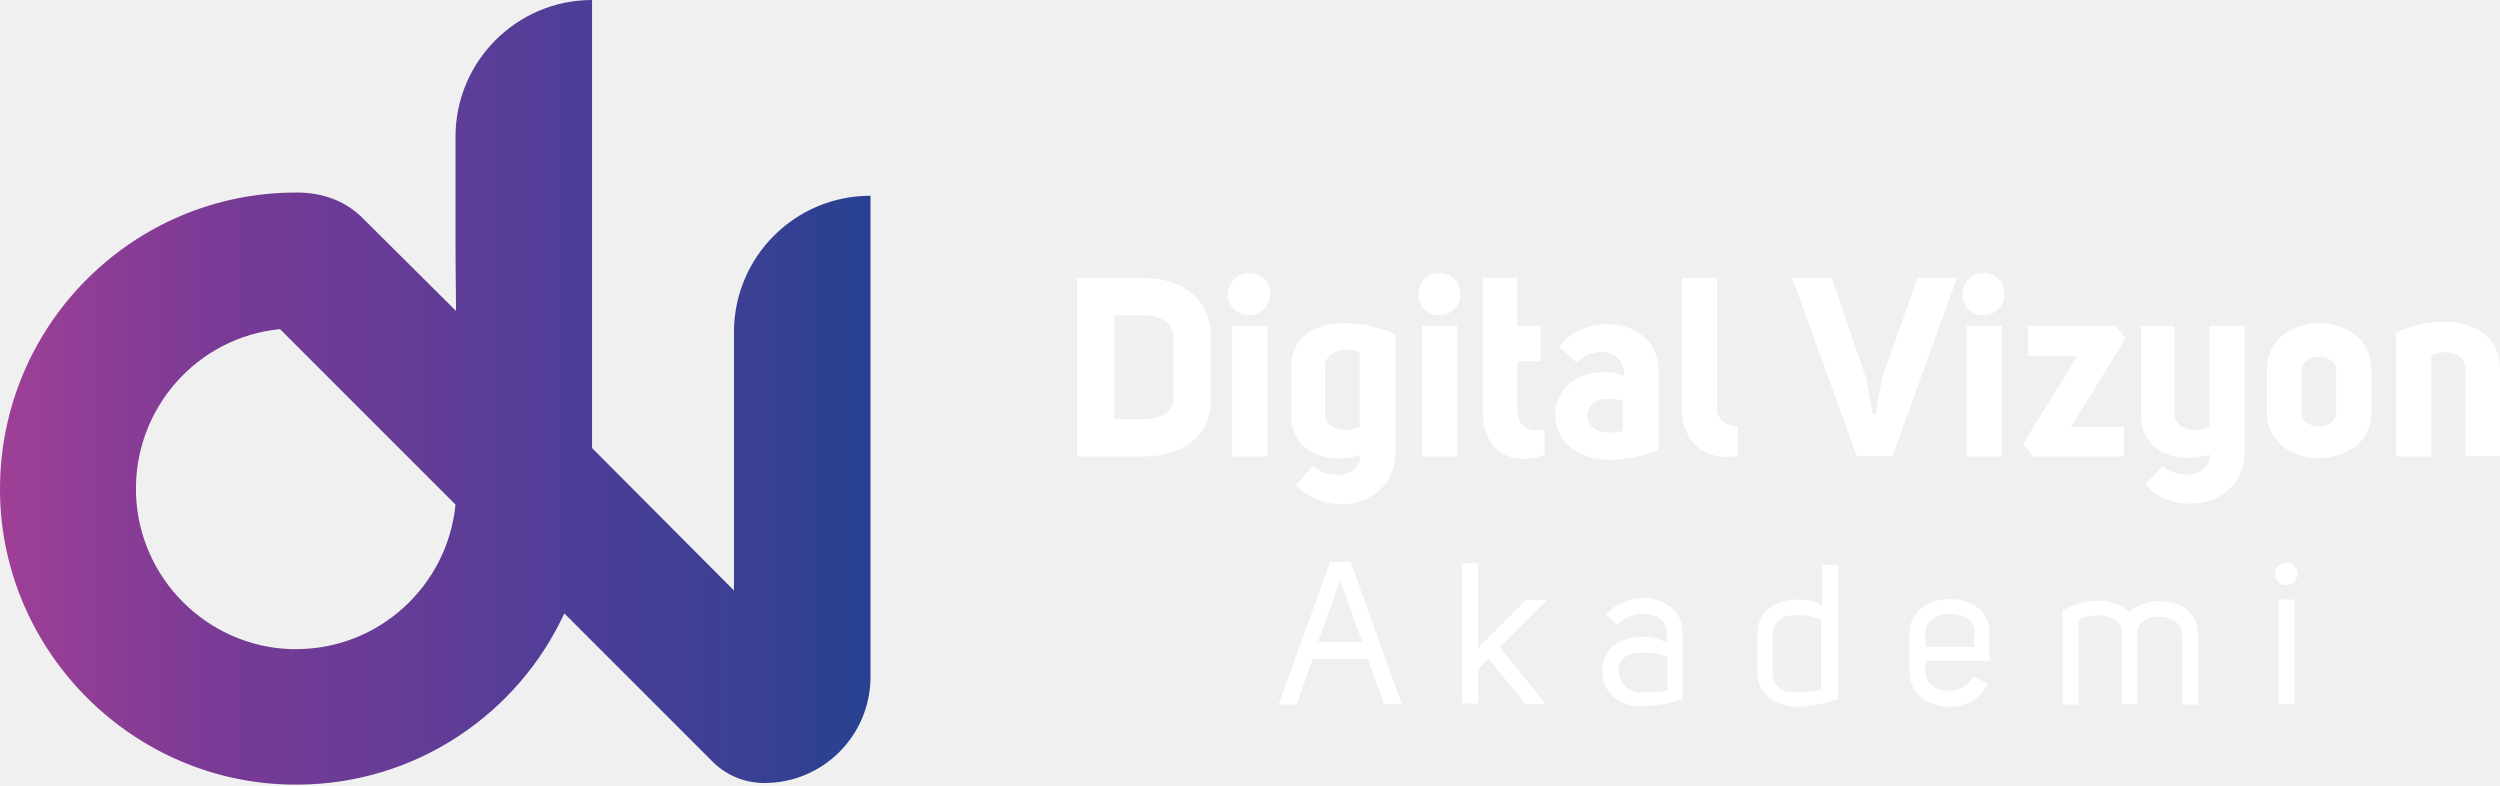
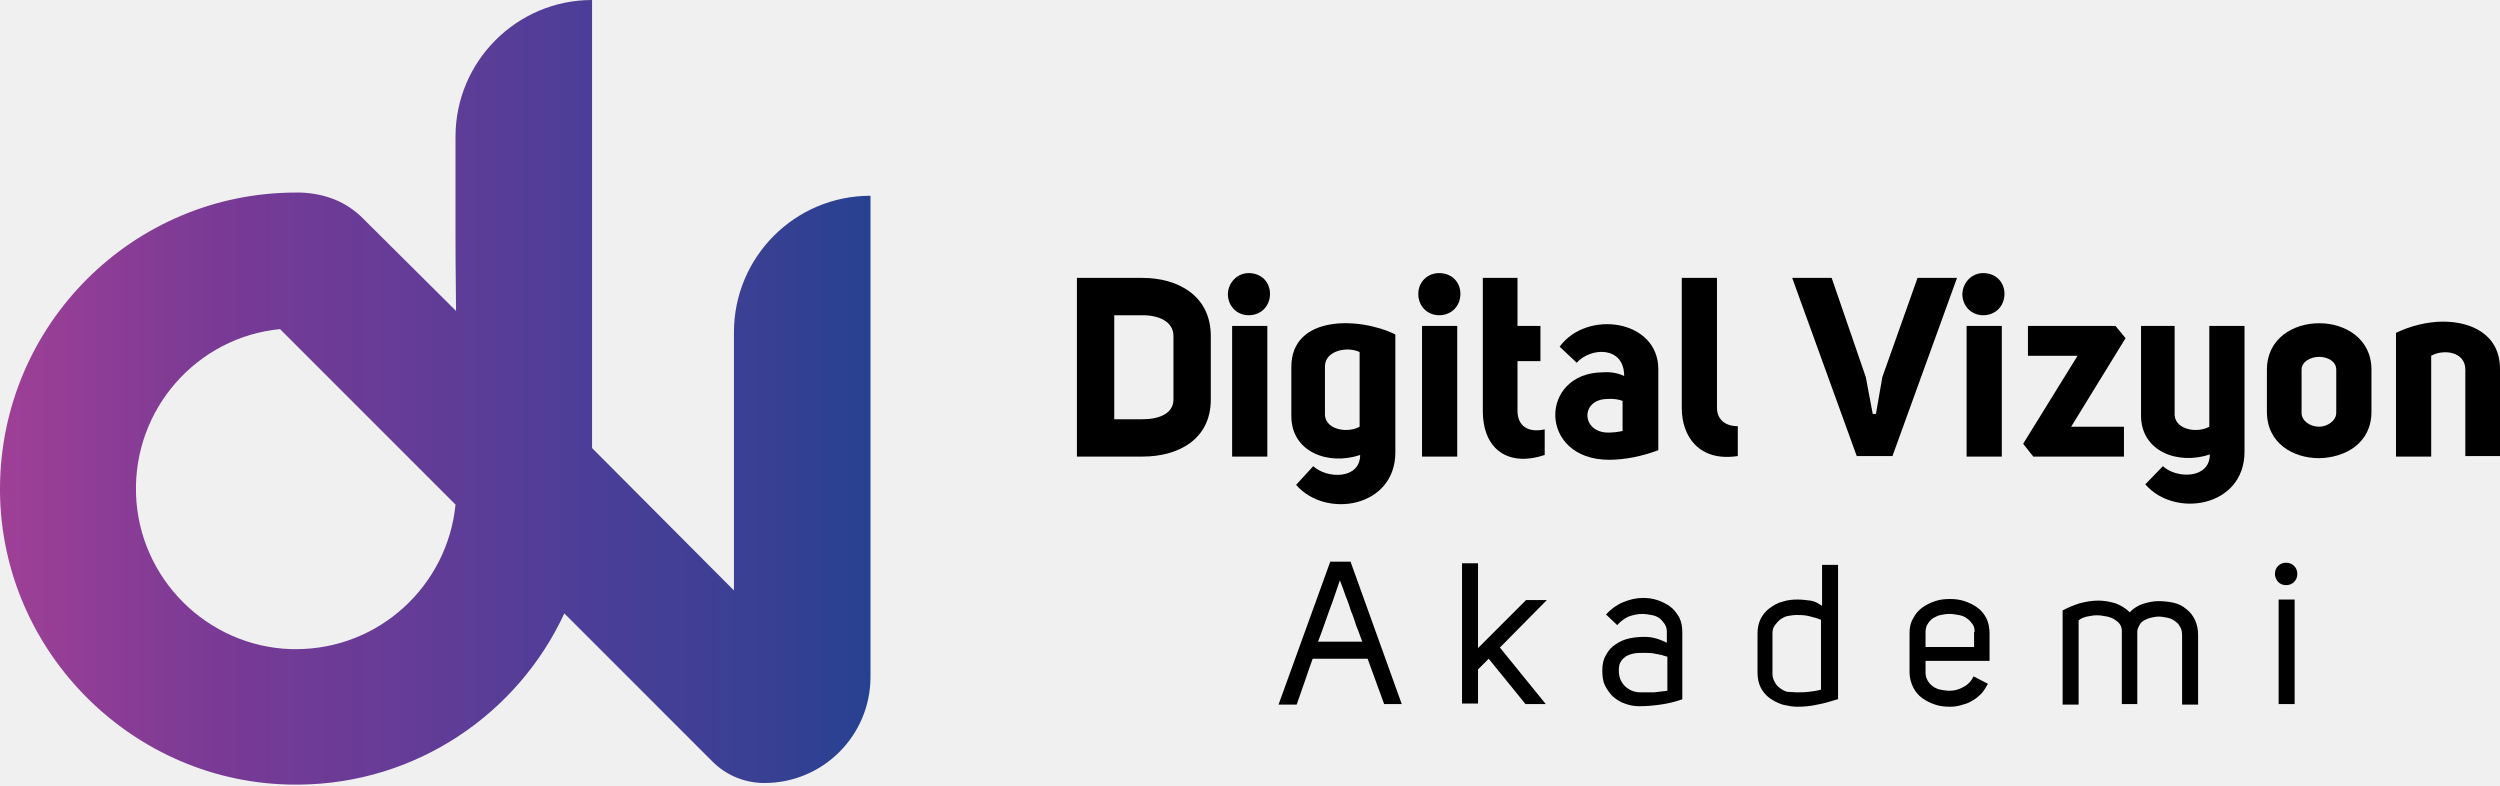
<svg xmlns="http://www.w3.org/2000/svg" xmlns:xlink="http://www.w3.org/1999/xlink" version="1.1" id="Layer_1" x="0px" y="0px" viewBox="0 0 468.7 147.2" style="enable-background:new 0 0 468.7 147.2;" xml:space="preserve">
  <style type="text/css">
	
		.st0{clip-path:url(#SVGID_00000070077346216705082790000006144368791520684943_);fill:url(#SVGID_00000120528707454289246840000009932547902228373689_);}
	.st1{clip-path:url(#SVGID_00000026868025735465867220000004161752486764326815_);}
	.st2{clip-path:url(#SVGID_00000111153212861997080930000016455205346022874269_);}
	.st3{filter:url(#Adobe_OpacityMaskFilter);}
	.st4{clip-path:url(#SVGID_00000104665873737975597520000006548306939390728585_);}
	
		.st5{clip-path:url(#SVGID_00000176043318015255645930000017135796684438267789_);fill:url(#SVGID_00000058555566554968801360000018424214073784326072_);}
	
		.st6{clip-path:url(#SVGID_00000104665873737975597520000006548306939390728585_);mask:url(#SVGID_00000028311348952220707130000009927553350582205859_);fill:url(#SVGID_00000160163149457148545800000006424637927912044949_);}
	.st7{clip-path:url(#SVGID_00000077306215584853184290000005361181529706007961_);}
	.st8{filter:url(#Adobe_OpacityMaskFilter_00000134949683310208777310000017679237789289261214_);}
	.st9{clip-path:url(#SVGID_00000144313576392106027770000007341949728789530264_);}
	
		.st10{clip-path:url(#SVGID_00000044142638143802826640000003065990088075757480_);fill:url(#SVGID_00000061457513919085513290000011417404315217851798_);}
	
		.st11{clip-path:url(#SVGID_00000144313576392106027770000007341949728789530264_);mask:url(#SVGID_00000163062404159784658420000017656701636403769224_);fill:url(#SVGID_00000181051220305893422950000003725002488753482895_);}
- 	.st12{fill:#ffffff;}
+ 	.st12{fill:#000000;}
</style>
  <g>
    <g>
      <g>
        <defs>
          <path id="SVGID_1_" d="M54.6,121.7c-15.8-0.5-28.6-13.3-29.1-29.1C25,76.6,37,63.2,52.5,61.7l32.9,32.9      c-1.5,15.2-14.3,27.1-29.9,27.1C55.2,121.7,54.9,121.7,54.6,121.7 M85.4,25.6v19.2c0,0,0,5.9,0.1,13.5L68,40.9      c-3.1-3.1-7-4.6-11.6-4.8l-0.9,0C24.9,36.1,0.1,60.9,0,91.5v0.3c0,0.2,0,0.4,0,0.6c0.4,30.1,25.2,54.6,55.2,54.7h0.6      c0.1,0,0.2,0,0.3,0c22-0.2,41-13.3,49.7-32.1l24.4,24.4l3.4,3.4c2.6,2.6,6.1,4,9.7,4c11,0,19.9-8.9,19.9-19.9V36.7      c-14.2,0-25.6,11.5-25.6,25.6v48.4L111,84V0C96.9,0,85.4,11.5,85.4,25.6" />
        </defs>
        <clipPath id="SVGID_00000041273885337332557080000015434806278285508264_">
          <use xlink:href="#SVGID_1_" style="overflow:visible;" />
        </clipPath>
        <linearGradient id="SVGID_00000065758815127589222520000003022593653609407922_" gradientUnits="userSpaceOnUse" x1="5861.268" y1="686.326" x2="5863.637" y2="686.326" gradientTransform="matrix(92.6111 0 0 -92.6111 -542866.625 63634.93)">
          <stop offset="0" style="stop-color:#CD4799" />
          <stop offset="0.148" style="stop-color:#B04297" />
          <stop offset="0.422" style="stop-color:#783A95" />
          <stop offset="0.585" style="stop-color:#643C97" />
          <stop offset="0.732" style="stop-color:#4C3E98" />
          <stop offset="0.884" style="stop-color:#394093" />
          <stop offset="0.995" style="stop-color:#234190" />
          <stop offset="1" style="stop-color:#234190" />
        </linearGradient>
        <rect style="clip-path:url(#SVGID_00000041273885337332557080000015434806278285508264_);fill:url(#SVGID_00000065758815127589222520000003022593653609407922_);" width="163.4" height="147.2" />
      </g>
      <g>
        <defs>
          <path id="SVGID_00000014596589426634066810000009040462576832599735_" d="M25.4,91.7c0-15.6,11.9-28.4,27.1-29.9l32.9,32.9      c-1.5,15.2-14.3,27.1-29.9,27.1C38.9,121.7,25.4,108.3,25.4,91.7 M111,0C96.9,0,85.4,11.5,85.4,25.6v19.2c0,0,0,5.9,0.1,13.5      l-19-19c-2.1-2.1-4.9-3.3-7.9-3.3l-3.1,0C24.9,36.1,0.1,60.9,0,91.5v0.3c0,0.2,0,0.4,0,0.6c0.4,30.1,25.2,54.6,55.2,54.7h0.6      c0.1,0,0.2,0,0.3,0c22-0.2,41-13.3,49.7-32.1l24.4,24.4l3.4,3.4c2.6,2.6,6.1,4,9.7,4c11,0,19.9-8.9,19.9-19.9V36.7      c-14.2,0-25.6,11.5-25.6,25.6v48.4L111,84V0z" />
        </defs>
        <clipPath id="SVGID_00000037687162560555027320000016384314953139029426_">
          <use xlink:href="#SVGID_00000014596589426634066810000009040462576832599735_" style="overflow:visible;" />
        </clipPath>
        <g style="clip-path:url(#SVGID_00000037687162560555027320000016384314953139029426_);">
          <g>
            <defs>
              <rect id="SVGID_00000129897539064489452510000013511900640028433342_" x="55.4" y="88.4" width="57.7" height="57.7" />
            </defs>
            <clipPath id="SVGID_00000134934789369716528640000015835015967331282066_">
              <use xlink:href="#SVGID_00000129897539064489452510000013511900640028433342_" style="overflow:visible;" />
            </clipPath>
            <g style="clip-path:url(#SVGID_00000134934789369716528640000015835015967331282066_);">
              <defs>
                <polygon id="SVGID_00000143616787918051450930000013867470453058246540_" points="55.4,112.4 89.1,146.1 89.1,146.1          113.1,122.1 79.4,88.4        " />
              </defs>
              <clipPath id="SVGID_00000072985422556549271950000018214570718406080927_">
                <use xlink:href="#SVGID_00000143616787918051450930000013867470453058246540_" style="overflow:visible;" />
              </clipPath>
              <defs>
                <filter id="Adobe_OpacityMaskFilter" x="26.5" y="59.6" width="115.4" height="115.3">
                  <feColorMatrix type="matrix" values="1 0 0 0 0  0 1 0 0 0  0 0 1 0 0  0 0 0 1 0" />
                </filter>
              </defs>
              <mask maskUnits="userSpaceOnUse" x="26.5" y="59.6" width="115.4" height="115.3" id="SVGID_00000048474066854524877070000013344515523557205143_">
                <g class="st3">
                  <g>
                    <defs>
                      <polygon id="SVGID_00000174586755535329523410000005868485121337359759_" points="142,117.3 84.2,174.9 26.5,117.2             84.3,59.6           " />
                    </defs>
                    <clipPath id="SVGID_00000018956834096500049350000007481955987841542320_" style="clip-path:url(#SVGID_00000072985422556549271950000018214570718406080927_);">
                      <use xlink:href="#SVGID_00000174586755535329523410000005868485121337359759_" style="overflow:visible;" />
                    </clipPath>
                    <linearGradient id="SVGID_00000113329354085512713960000005075268209126212495_" gradientUnits="userSpaceOnUse" x1="6212.292" y1="549.071" x2="6214.661" y2="549.071" gradientTransform="matrix(-10.6933 10.652 26.4857 26.5024 51976.992 -80613.281)">
                      <stop offset="0" style="stop-color:#FFFFFF" />
                      <stop offset="0.154" style="stop-color:#FFFFFF" />
                      <stop offset="0.729" style="stop-color:#000000" />
                      <stop offset="1" style="stop-color:#000000" />
                    </linearGradient>
                    <polygon style="clip-path:url(#SVGID_00000018956834096500049350000007481955987841542320_);fill:url(#SVGID_00000113329354085512713960000005075268209126212495_);" points="           199.7,117.4 84.1,232.5 -31.2,117.1 84.4,2          " />
                  </g>
                </g>
              </mask>
              <linearGradient id="SVGID_00000103944031342420465430000008567390371976346533_" gradientUnits="userSpaceOnUse" x1="6212.292" y1="549.071" x2="6214.661" y2="549.071" gradientTransform="matrix(-10.6933 10.652 26.4857 26.5024 51976.996 -80613.281)">
                <stop offset="0" style="stop-color:#7F8283" />
                <stop offset="0.154" style="stop-color:#A4A7A8" />
                <stop offset="0.392" style="stop-color:#C6C7C7" />
                <stop offset="0.729" style="stop-color:#FFFFFF" />
                <stop offset="1" style="stop-color:#FFFFFF" />
              </linearGradient>
              <polygon style="clip-path:url(#SVGID_00000072985422556549271950000018214570718406080927_);mask:url(#SVGID_00000048474066854524877070000013344515523557205143_);fill:url(#SVGID_00000103944031342420465430000008567390371976346533_);" points="        142,117.3 84.2,174.9 26.5,117.2 84.3,59.6       " />
            </g>
          </g>
        </g>
        <g style="clip-path:url(#SVGID_00000037687162560555027320000016384314953139029426_);">
          <g>
            <defs>
              <rect id="SVGID_00000114068845038819595570000000157191112129076157_" x="81.1" y="35.6" width="46.3" height="52.2" />
            </defs>
            <clipPath id="SVGID_00000070116900444212001640000009618642967470900154_">
              <use xlink:href="#SVGID_00000114068845038819595570000000157191112129076157_" style="overflow:visible;" />
            </clipPath>
            <g style="clip-path:url(#SVGID_00000070116900444212001640000009618642967470900154_);">
              <defs>
                <polygon id="SVGID_00000090261946065856572910000006703719647831130270_" points="81.2,54.1 114.9,87.8 127.4,42.3          127.4,42.3 81.1,35.6        " />
              </defs>
              <clipPath id="SVGID_00000119830599109180674010000009266490046521007775_">
                <use xlink:href="#SVGID_00000090261946065856572910000006703719647831130270_" style="overflow:visible;" />
              </clipPath>
              <defs>
                <filter id="Adobe_OpacityMaskFilter_00000137842931690661279490000008876500464645895321_" x="63.4" y="19.9" width="81.7" height="83.6">
                  <feColorMatrix type="matrix" values="1 0 0 0 0  0 1 0 0 0  0 0 1 0 0  0 0 0 1 0" />
                </filter>
              </defs>
              <mask maskUnits="userSpaceOnUse" x="63.4" y="19.9" width="81.7" height="83.6" id="SVGID_00000020361074921222849880000012897543004290748578_">
                <g style="filter:url(#Adobe_OpacityMaskFilter_00000137842931690661279490000008876500464645895321_);">
                  <g>
                    <defs>
                      <rect id="SVGID_00000028300102589907094560000012346803335625602470_" x="71.5" y="30.7" transform="matrix(0.3634 -0.9316 0.9316 0.3634 8.8776 136.4349)" width="65.5" height="62.1" />
                    </defs>
                    <clipPath id="SVGID_00000070797716927515536310000007717345935503300485_" style="clip-path:url(#SVGID_00000119830599109180674010000009266490046521007775_);">
                      <use xlink:href="#SVGID_00000028300102589907094560000012346803335625602470_" style="overflow:visible;" />
                    </clipPath>
                    <linearGradient id="SVGID_00000071540168619804158170000010726063229869540277_" gradientUnits="userSpaceOnUse" x1="5837.504" y1="996.404" x2="5839.873" y2="996.404" gradientTransform="matrix(7.1602 -18.3552 -18.3552 -7.1602 -23408.932 114356.391)">
                      <stop offset="0" style="stop-color:#FFFFFF" />
                      <stop offset="0.154" style="stop-color:#FFFFFF" />
                      <stop offset="0.729" style="stop-color:#000000" />
                      <stop offset="1" style="stop-color:#000000" />
                    </linearGradient>
                    <polygon style="clip-path:url(#SVGID_00000070797716927515536310000007717345935503300485_);fill:url(#SVGID_00000071540168619804158170000010726063229869540277_);" points="           35.1,92.5 74.2,-7.7 173.4,31 134.3,131.2          " />
                  </g>
                </g>
              </mask>
              <linearGradient id="SVGID_00000105402679610272729830000013878358083443783324_" gradientUnits="userSpaceOnUse" x1="5837.504" y1="996.404" x2="5839.873" y2="996.404" gradientTransform="matrix(7.1602 -18.3552 -18.3552 -7.1602 -23408.934 114356.406)">
                <stop offset="0" style="stop-color:#7F8283" />
                <stop offset="0.154" style="stop-color:#A4A7A8" />
                <stop offset="0.392" style="stop-color:#C6C7C7" />
                <stop offset="0.729" style="stop-color:#FFFFFF" />
                <stop offset="1" style="stop-color:#FFFFFF" />
              </linearGradient>
              <polygon style="clip-path:url(#SVGID_00000119830599109180674010000009266490046521007775_);mask:url(#SVGID_00000020361074921222849880000012897543004290748578_);fill:url(#SVGID_00000105402679610272729830000013878358083443783324_);" points="        63.4,80.9 87.2,19.9 145.1,42.5 121.3,103.5       " />
            </g>
          </g>
        </g>
      </g>
    </g>
    <g>
      <path class="st12" d="M201.9,85.6V52.1h12.3c6.6,0,12.8,3.3,12.8,10.9v11.9c0,7.5-6.1,10.7-12.8,10.7H201.9z M214.2,78.6    c3,0,5.8-1,5.8-3.7V63c0-2.7-2.7-3.9-5.8-3.9h-5.3v19.5H214.2z" />
      <path class="st12" d="M234.1,51.2c2.4,0,4,1.7,4,3.9c0,2.2-1.6,4-4,4c-2.2,0-3.9-1.7-3.9-4C230.3,52.9,232,51.2,234.1,51.2     M231,85.6h6.6V61.1H231V85.6z" />
      <path class="st12" d="M246.2,87.4c2.6,2.4,8.8,2.5,8.8-2.1c-5.9,2-12.9-0.5-12.9-7.3v-9.2c0-9.8,12.8-9.4,19.5-6.1v22.1    c0,10.4-13.1,12.5-18.6,6.1L246.2,87.4z M254.9,66c-2.3-1.1-6.4-0.3-6.5,2.6v9.3c0.3,2.8,4.4,3.3,6.5,2.1V66z" />
      <path class="st12" d="M269.8,51.2c2.4,0,4,1.7,4,3.9c0,2.2-1.6,4-4,4c-2.2,0-3.9-1.7-3.9-4C265.9,52.9,267.6,51.2,269.8,51.2     M266.6,85.6h6.6V61.1h-6.6V85.6z" />
      <path class="st12" d="M289.6,85.3c-6.5,2.2-11.6-0.7-11.6-8.3V52.1h6.5v9h4.3v6.6h-4.3v9.3c0,2.8,1.9,4.2,5.1,3.5V85.3z" />
      <path class="st12" d="M304.5,70.5c0-5.7-6.3-5.4-8.9-2.5l-3.2-3c5.1-7,18.5-5.1,18.5,4.2v15.2c-2.9,1.1-6.2,1.8-9.2,1.8    c-13.4,0-13.2-16.4-1.1-16.4C301.8,69.7,303.3,69.9,304.5,70.5 M304.3,75.2c-0.7-0.3-1.8-0.5-3-0.4c-5.1,0.1-4.8,6.3,0.2,6.3    c0.9,0,1.8-0.1,2.7-0.3V75.2z" />
      <path class="st12" d="M325.8,85.5c-7.2,1.1-10.5-3.6-10.5-9V52.1h6.6v24.4c0,1.8,1.2,3.4,3.9,3.4V85.5z" />
      <polygon class="st12" points="351.7,77.6 352.9,70.7 359.5,52.1 366.9,52.1 354.8,85.5 348.1,85.5 336,52.1 343.4,52.1     349.8,70.7 351.1,77.6   " />
      <path class="st12" d="M371.8,51.2c2.4,0,4,1.7,4,3.9c0,2.2-1.6,4-4,4c-2.2,0-3.9-1.7-3.9-4C368,52.9,369.7,51.2,371.8,51.2     M368.7,85.6h6.6V61.1h-6.6V85.6z" />
      <polygon class="st12" points="380.2,66.7 380.2,61.1 396.6,61.1 398.5,63.4 388.3,80 398.2,80 398.2,85.6 381.2,85.6 379.3,83.2     389.5,66.7   " />
      <path class="st12" d="M420.8,61.1v23.6c0,10.4-13.1,12.5-18.6,6.1l3.3-3.4c2.6,2.4,8.8,2.4,8.8-2.2c-5.9,2-12.9-0.5-12.9-7.3V61.1    h6.3v16.8c0.3,2.8,4.4,3.3,6.5,2.1V61.1H420.8z" />
      <path class="st12" d="M434.8,60.6c4.9,0,9.8,2.9,9.8,8.7v7.9c0,5.9-4.9,8.6-9.8,8.7c-4.9,0-9.8-2.8-9.8-8.7v-7.9    C425,63.5,429.9,60.6,434.8,60.6 M431.5,69.3v8.1c0,1.6,1.7,2.6,3.3,2.6c1.5,0,3.2-1.1,3.2-2.6v-8.1c0-1.6-1.7-2.4-3.2-2.4    C433.2,66.9,431.5,67.8,431.5,69.3" />
      <path class="st12" d="M449.2,62.4c2.7-1.3,5.9-2.1,8.8-2.1c5.5,0,10.7,2.5,10.7,8.9v16.3h-6.5V69.3c0-3.4-4.1-3.9-6.4-2.6v18.9    h-6.6V62.4z" />
      <path class="st12" d="M249.4,105.3h3.8l9.6,26.7h-3.3l-3.1-8.5h-10.3c-0.5,1.4-1,2.8-1.5,4.3c-0.5,1.4-1,2.9-1.5,4.3h-3.4    L249.4,105.3z M255.4,120.3c-0.4-1-0.7-2-1.1-2.9c-0.3-0.9-0.6-1.9-1-2.8c-0.3-0.9-0.6-1.9-1-2.8c-0.3-0.9-0.7-2-1.1-3    c-0.7,2-1.3,3.9-2,5.7c-0.7,1.9-1.3,3.8-2.1,5.8H255.4z" />
      <path class="st12" d="M277.1,105.7v15.8c1.5-1.5,3-3,4.5-4.5c1.5-1.5,3-3,4.5-4.5h3.9l-8.8,8.9l8.6,10.6h-3.8l-6.9-8.5l-2,2v6.4    h-3v-26.3H277.1z" />
      <path class="st12" d="M312.5,118.5c0-0.6-0.1-1-0.4-1.5c-0.3-0.4-0.6-0.8-1-1.1c-0.4-0.3-0.9-0.5-1.5-0.6    c-0.6-0.1-1.1-0.2-1.7-0.2c-0.9,0-1.7,0.2-2.6,0.5c-0.8,0.4-1.5,0.9-2.1,1.6l-2.1-2c0.9-1,2-1.8,3.2-2.3c1.2-0.5,2.5-0.8,3.7-0.8    c0.9,0,1.8,0.1,2.7,0.4c0.9,0.3,1.7,0.7,2.4,1.2c0.7,0.5,1.2,1.2,1.7,2c0.4,0.8,0.6,1.7,0.6,2.8v12.6c-1.4,0.5-2.7,0.8-4.1,1    c-1.4,0.2-2.7,0.3-4,0.3c-1,0-1.9-0.2-2.7-0.5c-0.9-0.3-1.6-0.8-2.2-1.3c-0.6-0.6-1.1-1.3-1.5-2.1c-0.4-0.8-0.5-1.8-0.5-2.8    c0-1.2,0.2-2.1,0.7-2.9c0.4-0.8,1-1.5,1.8-2c0.7-0.5,1.6-0.9,2.5-1.1c0.9-0.2,1.9-0.3,2.9-0.3c0.8,0,1.5,0.1,2.2,0.3    c0.7,0.2,1.4,0.5,2,0.8V118.5z M312.5,123.1c-0.6-0.2-1.3-0.4-2-0.5c-0.8-0.2-1.5-0.2-2.3-0.2c-0.6,0-1.2,0-1.8,0.1    s-1.1,0.3-1.5,0.5c-0.4,0.3-0.8,0.6-1,1c-0.3,0.4-0.4,1-0.4,1.7c0,1.3,0.4,2.2,1.2,3c0.8,0.7,1.7,1.1,2.9,1.1c0.8,0,1.7,0,2.5,0    c0.8-0.1,1.7-0.2,2.5-0.3V123.1z" />
      <path class="st12" d="M344.5,131.1c-1.3,0.4-2.6,0.8-3.8,1c-1.3,0.3-2.6,0.4-3.8,0.4c-0.9,0-1.8-0.2-2.7-0.4    c-0.9-0.3-1.7-0.7-2.4-1.2c-0.7-0.5-1.3-1.2-1.7-2c-0.4-0.8-0.6-1.7-0.6-2.8v-7.3c0-1.1,0.2-2,0.6-2.8c0.4-0.8,1-1.5,1.7-2    c0.7-0.5,1.5-1,2.4-1.2c0.9-0.3,1.8-0.4,2.8-0.4c0.8,0,1.6,0.1,2.4,0.2c0.8,0.1,1.5,0.5,2.2,1v-7.7h3V131.1z M336.8,129.8    c0.8,0,1.5,0,2.3-0.1c0.8-0.1,1.6-0.2,2.3-0.4v-13.1c-0.7-0.3-1.5-0.5-2.3-0.7c-0.8-0.2-1.6-0.2-2.3-0.2c-0.6,0-1.1,0.1-1.7,0.2    c-0.5,0.1-1,0.4-1.4,0.7c-0.4,0.3-0.7,0.7-1,1.1c-0.3,0.4-0.4,0.9-0.4,1.5v7.4c0,0.6,0.1,1.1,0.4,1.6c0.2,0.5,0.6,0.9,1,1.2    c0.4,0.3,0.9,0.6,1.4,0.7C335.7,129.7,336.3,129.8,336.8,129.8" />
      <path class="st12" d="M361,126c0,0.6,0.1,1.1,0.4,1.6c0.2,0.4,0.6,0.8,1,1.1c0.4,0.3,0.9,0.5,1.4,0.6c0.5,0.1,1.1,0.2,1.7,0.2    c0.9,0,1.7-0.2,2.6-0.7c0.8-0.4,1.5-1.1,1.9-2l2.7,1.4c-0.4,0.7-0.8,1.4-1.3,1.9c-0.5,0.5-1.1,1-1.7,1.3c-0.6,0.4-1.3,0.6-2,0.8    c-0.7,0.2-1.4,0.3-2.1,0.3c-1,0-1.9-0.1-2.8-0.4c-0.9-0.3-1.7-0.7-2.4-1.2c-0.7-0.5-1.3-1.2-1.7-2c-0.4-0.8-0.7-1.8-0.7-2.8v-7.4    c0-1.1,0.2-2,0.7-2.8c0.4-0.8,1-1.5,1.7-2c0.7-0.5,1.5-0.9,2.4-1.2c0.9-0.3,1.8-0.4,2.8-0.4c0.9,0,1.8,0.1,2.7,0.4    c0.9,0.3,1.7,0.7,2.4,1.2c0.7,0.5,1.3,1.2,1.7,2c0.4,0.8,0.6,1.8,0.6,2.8v5.2h-12V126z M370.2,118.5c0-0.6-0.1-1.1-0.4-1.5    c-0.3-0.4-0.6-0.8-1.1-1.1c-0.4-0.3-0.9-0.5-1.5-0.6c-0.6-0.1-1.1-0.2-1.7-0.2c-0.6,0-1.1,0.1-1.7,0.2c-0.5,0.1-1,0.4-1.4,0.6    c-0.4,0.3-0.8,0.7-1,1.1c-0.3,0.4-0.4,1-0.4,1.6v2.7h9.1V118.5z" />
      <path class="st12" d="M386.8,114.4c0.9-0.5,1.9-0.9,3.1-1.3c1.2-0.3,2.3-0.5,3.5-0.5c1.1,0,2.1,0.2,3.2,0.5c1,0.4,1.9,0.9,2.7,1.7    c0.7-0.8,1.6-1.3,2.5-1.6c1-0.3,1.9-0.5,2.8-0.5c1,0,2,0.1,2.9,0.3c0.9,0.2,1.7,0.6,2.4,1.2c0.7,0.5,1.2,1.2,1.6,2    c0.4,0.8,0.6,1.8,0.6,2.9v13h-3v-12.9c0-0.7-0.1-1.3-0.4-1.7c-0.2-0.5-0.6-0.8-1-1.1c-0.4-0.3-0.9-0.5-1.4-0.6    c-0.5-0.1-1.1-0.2-1.6-0.2c-0.5,0-0.9,0.1-1.4,0.2c-0.5,0.1-0.9,0.3-1.3,0.5c-0.4,0.2-0.7,0.5-0.9,0.9c-0.2,0.4-0.4,0.8-0.4,1.2    v13.6h-2.9v-13.6c0-0.9-0.3-1.5-1-2c-0.6-0.5-1.4-0.8-2.3-0.9c-0.9-0.2-1.8-0.2-2.7,0c-0.9,0.1-1.6,0.4-2.1,0.8v15.8h-3V114.4z" />
      <path class="st12" d="M426.5,107.6c0-0.6,0.2-1.1,0.6-1.5c0.4-0.4,0.9-0.6,1.5-0.6c0.6,0,1.1,0.2,1.5,0.6c0.4,0.4,0.6,0.9,0.6,1.5    c0,0.6-0.2,1.1-0.6,1.5c-0.4,0.4-0.9,0.6-1.5,0.6c-0.6,0-1.1-0.2-1.5-0.6C426.7,108.6,426.5,108.1,426.5,107.6 M430.2,132h-3    v-19.6h3V132z" />
    </g>
  </g>
</svg>
